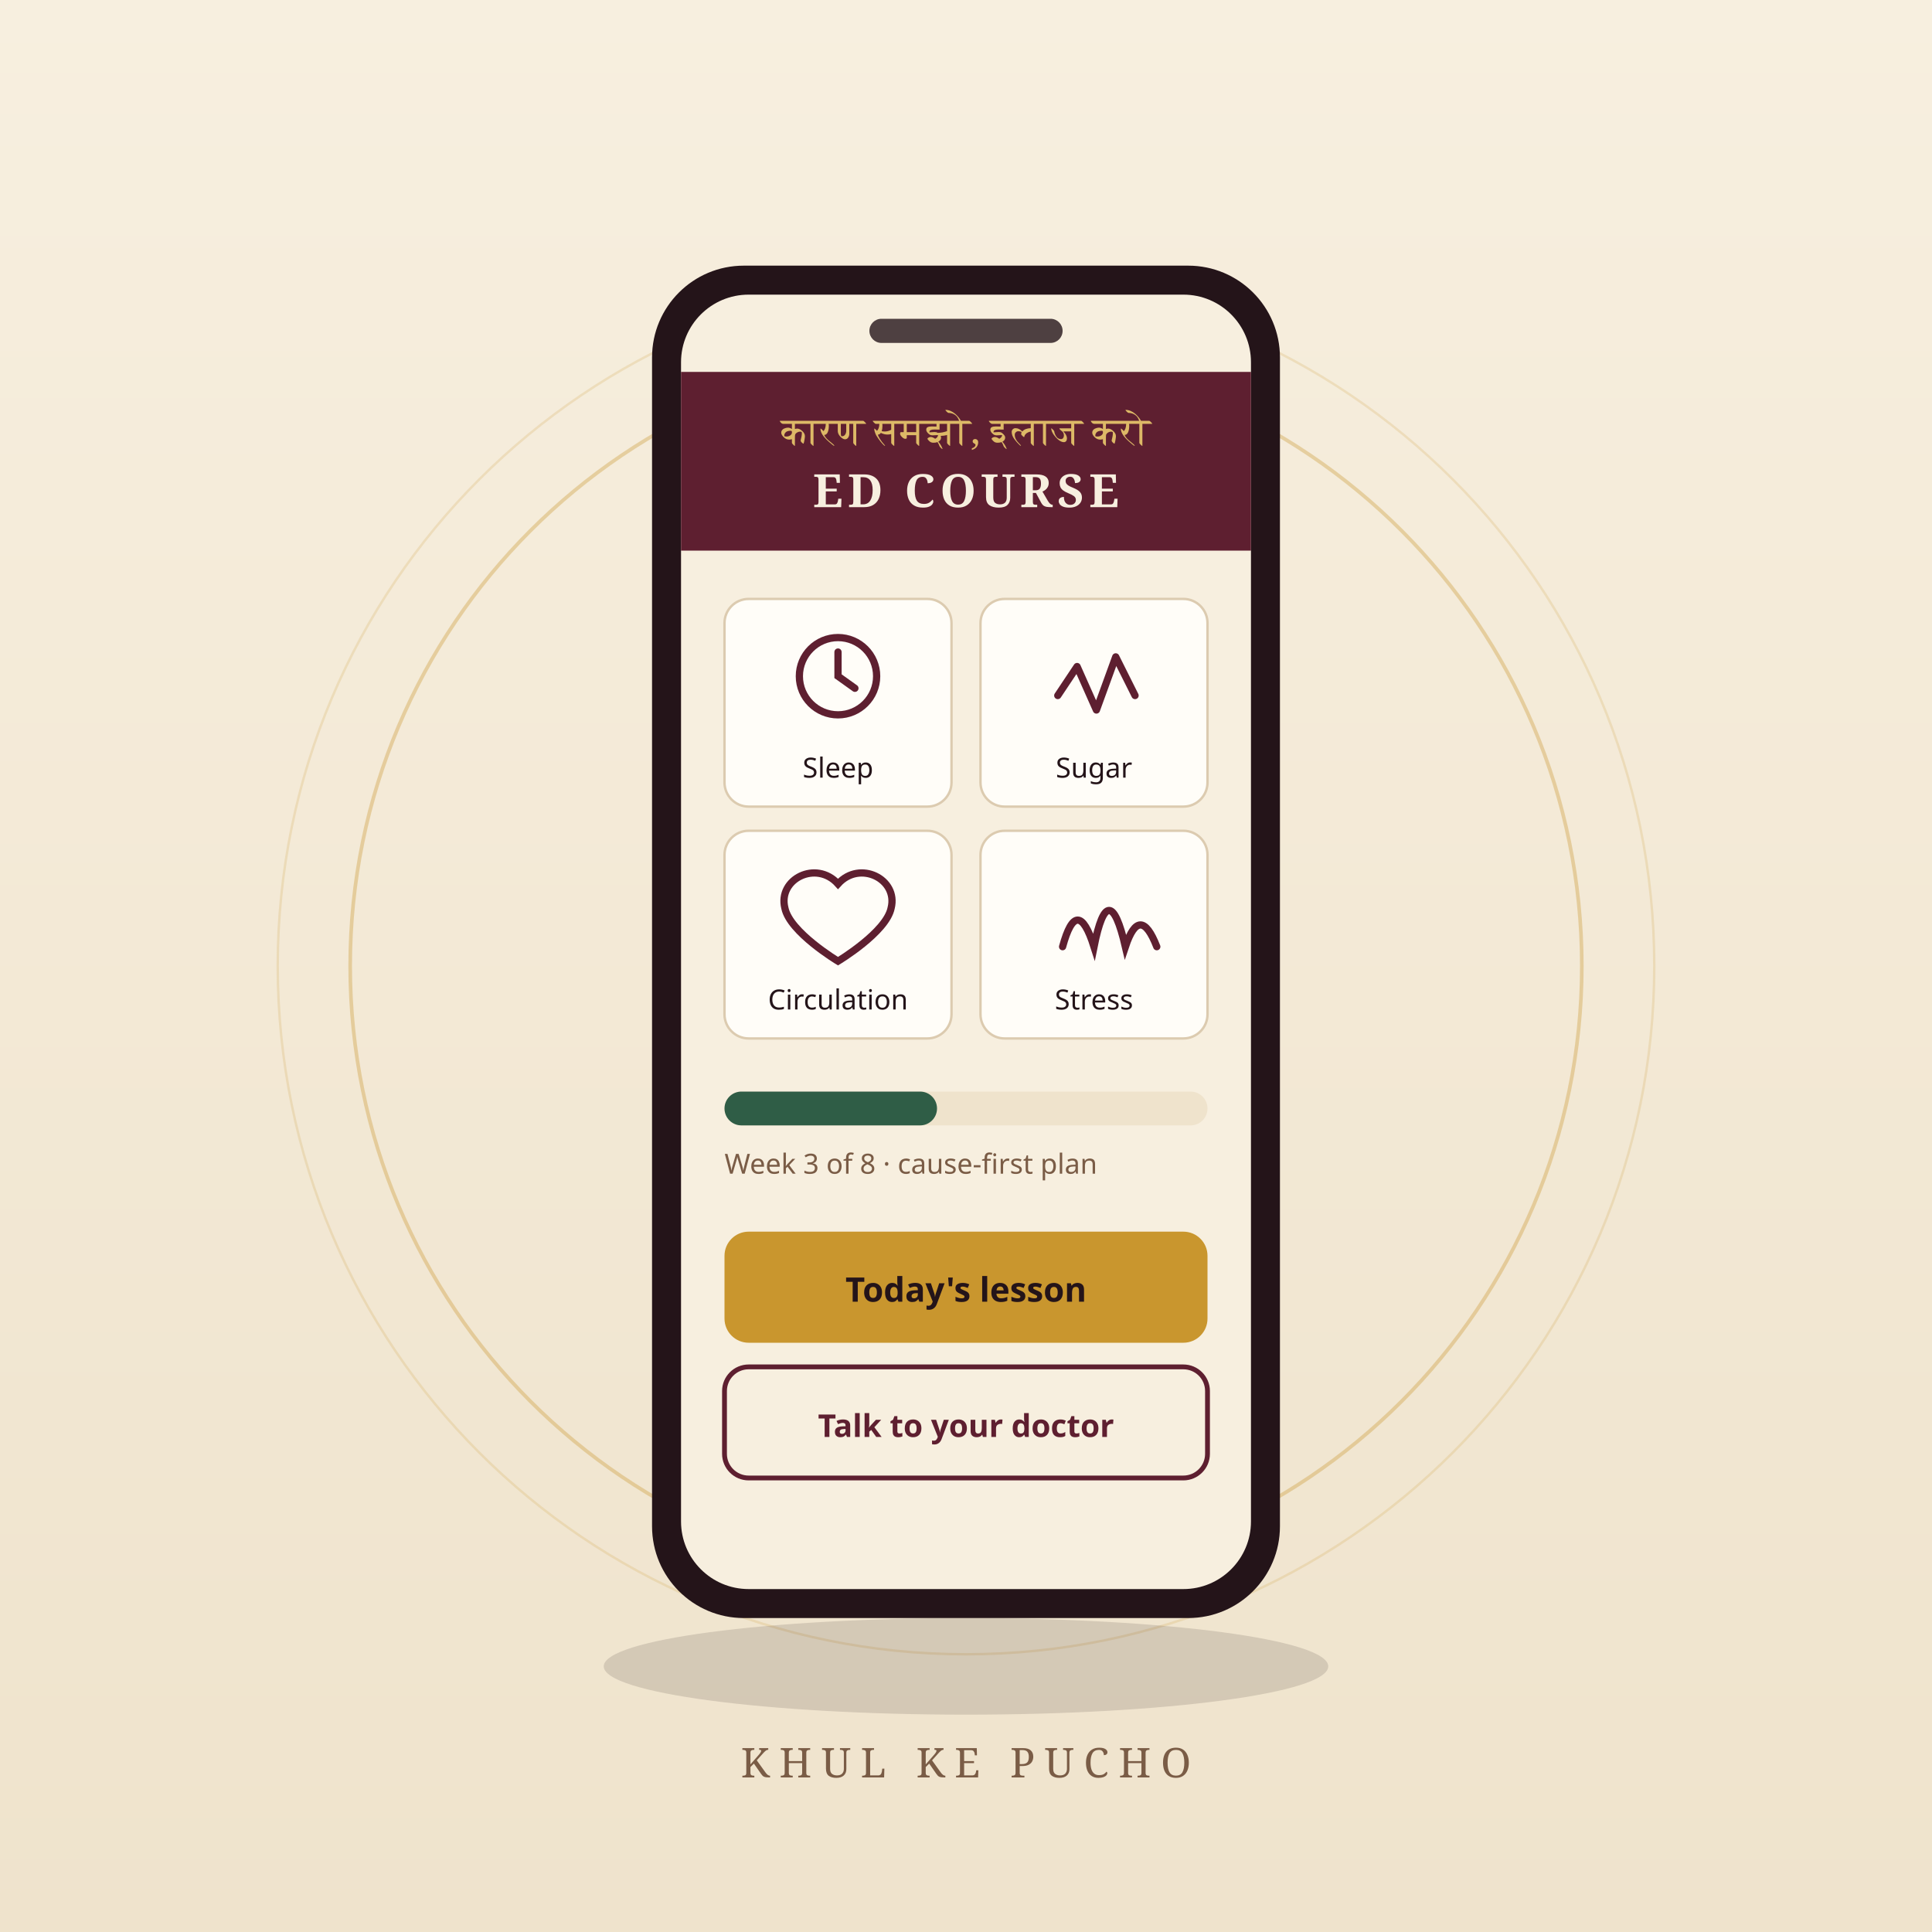
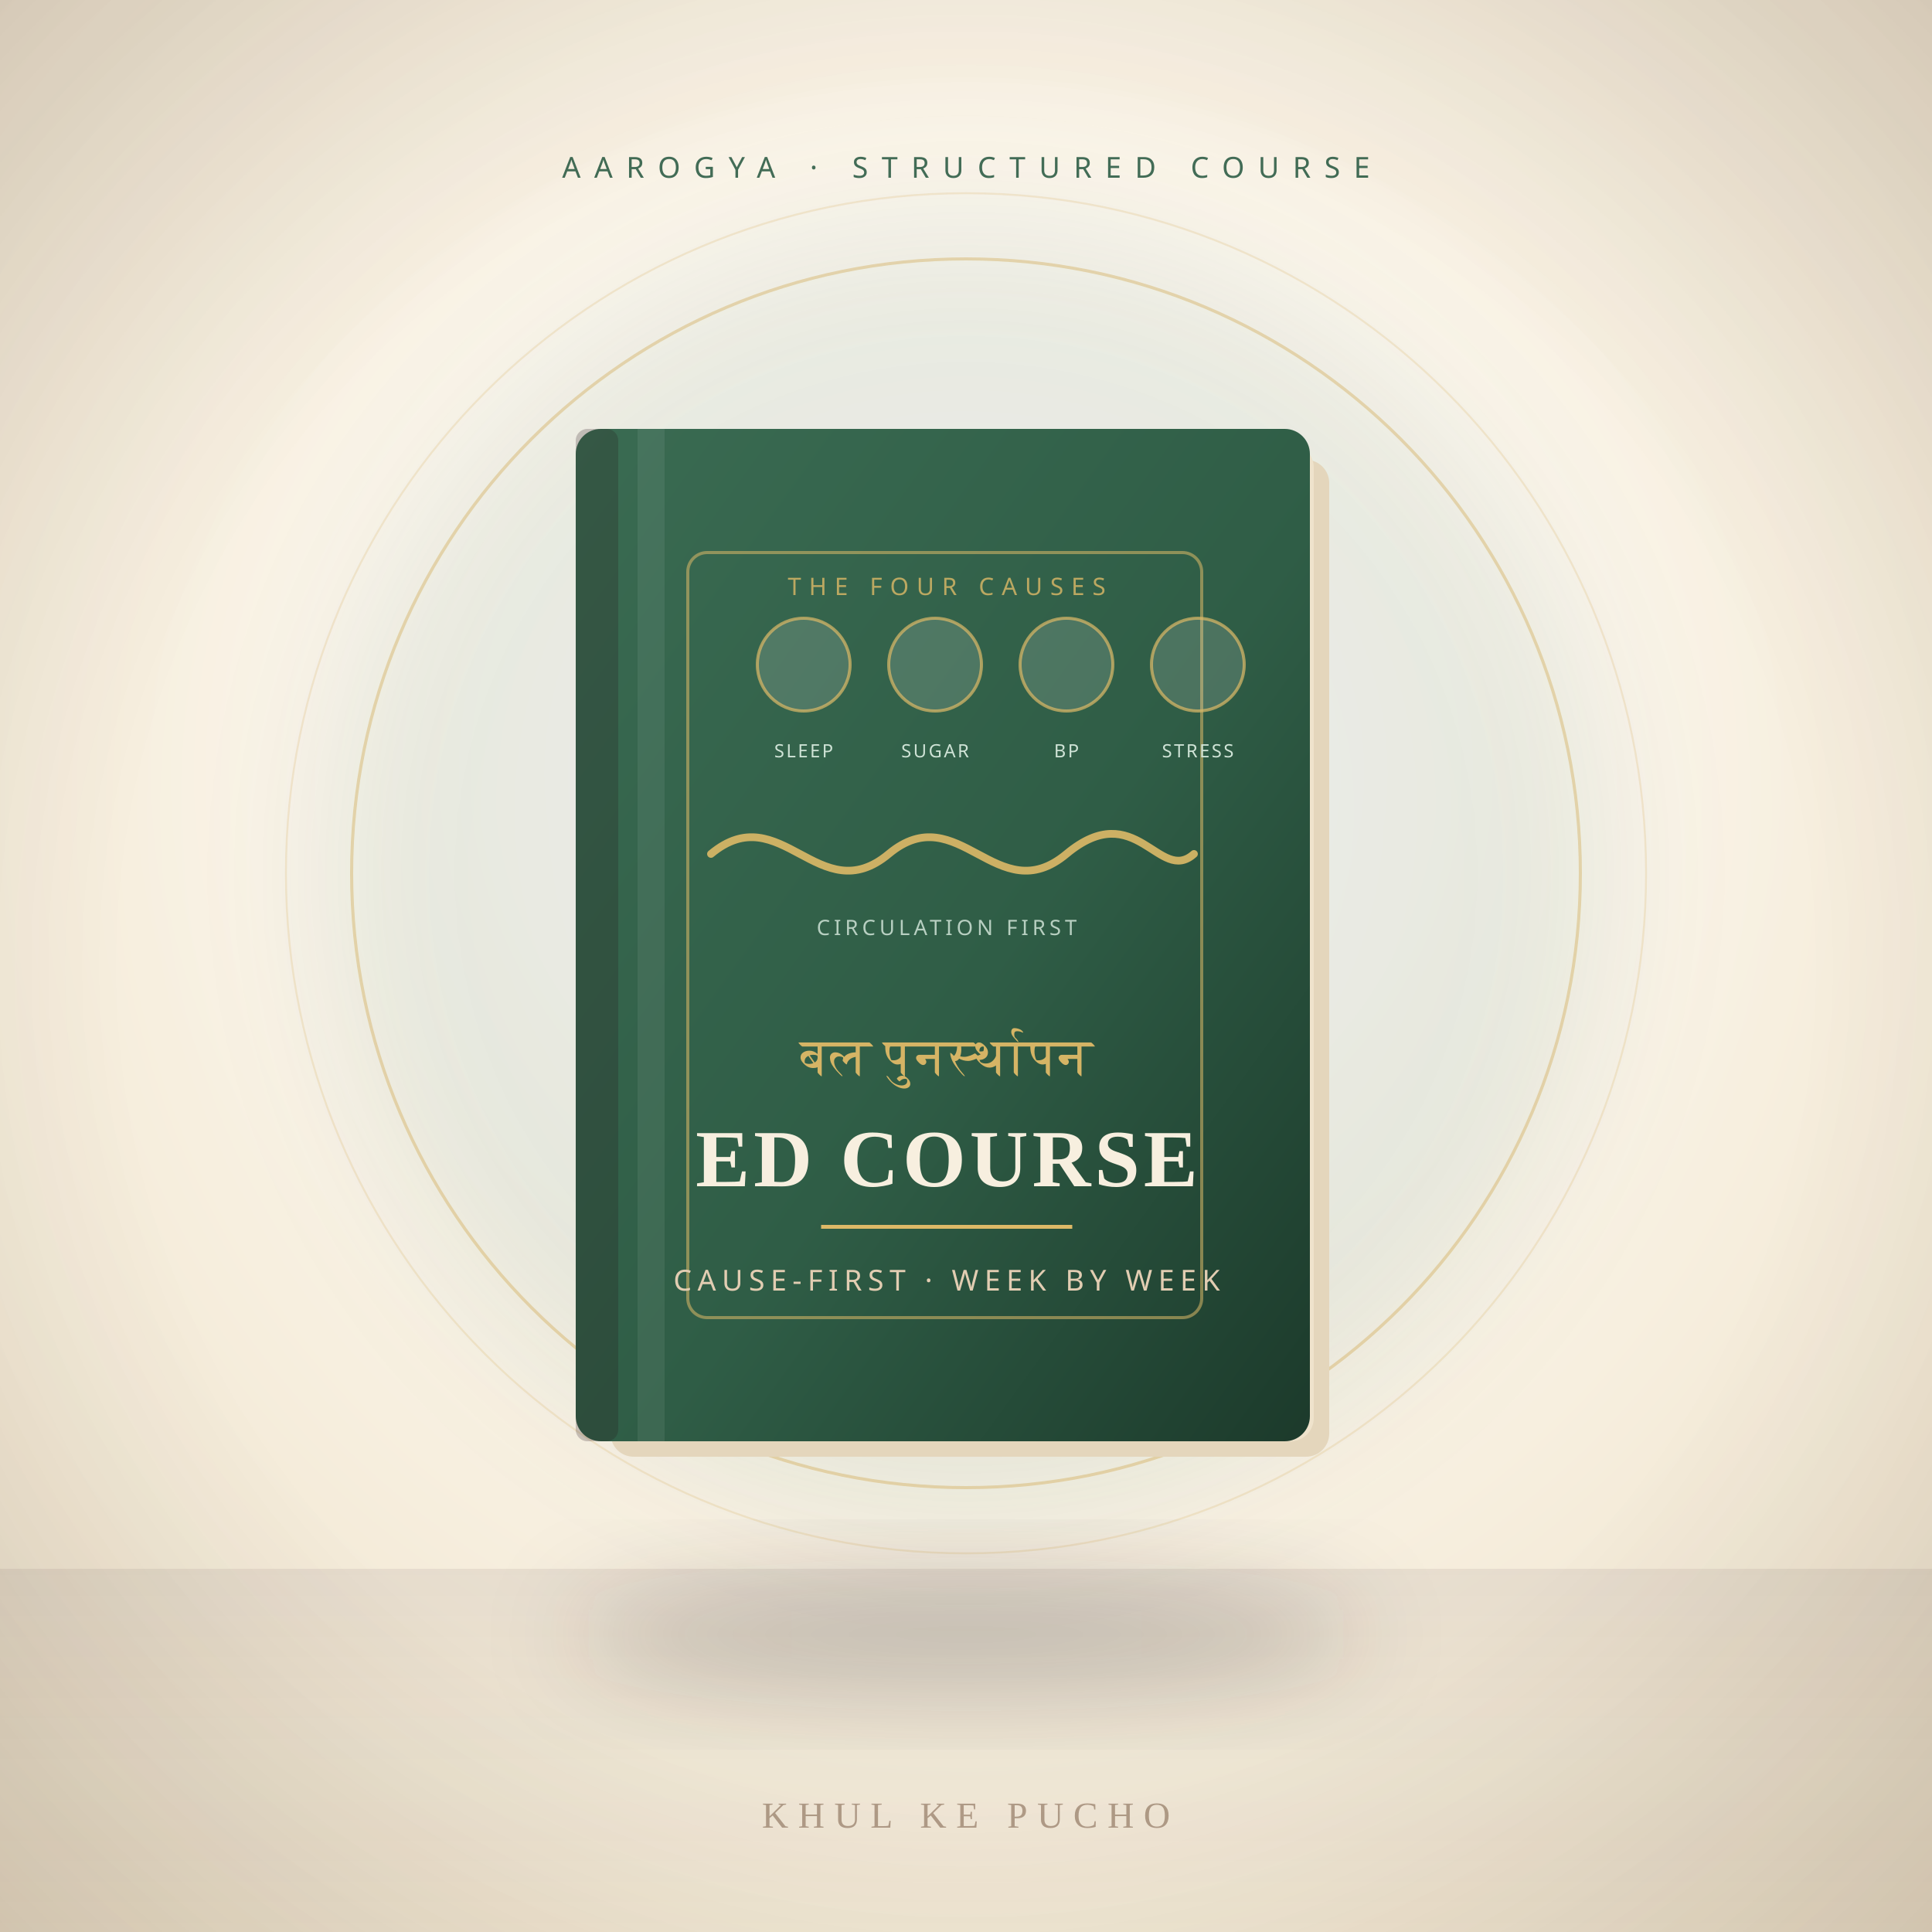
- <svg xmlns="http://www.w3.org/2000/svg" viewBox="0 0 800 800">
+ <svg xmlns="http://www.w3.org/2000/svg" viewBox="0 0 1000 1000" role="img">
  <defs>
-     <linearGradient id="bg" x1="0" y1="0" x2="0" y2="1">
-       <stop offset="0" stop-color="#F7EFDF" />
-       <stop offset="1" stop-color="#EFE3CC" />
+     <radialGradient id="studio" cx=".5" cy=".42" r=".78">
+       <stop offset="0" stop-color="#FFFDF8" />
+       <stop offset=".55" stop-color="#F7EFDF" />
+       <stop offset="1" stop-color="#E9DCC2" />
+     </radialGradient>
+     <radialGradient id="spot" cx=".5" cy=".45" r=".5">
+       <stop offset="0" stop-color="#FFFFFF" stop-opacity=".85" />
+       <stop offset="1" stop-color="#FFFFFF" stop-opacity="0" />
+     </radialGradient>
+     <radialGradient id="vig" cx=".5" cy=".5" r=".72">
+       <stop offset=".6" stop-color="#241419" stop-opacity="0" />
+       <stop offset="1" stop-color="#241419" stop-opacity=".13" />
+     </radialGradient>
+     <linearGradient id="floor" x1="0" y1="0" x2="0" y2="1">
+       <stop offset="0" stop-color="#241419" stop-opacity=".07" />
+       <stop offset="1" stop-color="#241419" stop-opacity="0" />
+     </linearGradient>
+     <filter id="soft" x="-60%" y="-60%" width="220%" height="220%">
+       <feGaussianBlur stdDeviation="26" />
+     </filter>
+     <filter id="soft2" x="-60%" y="-60%" width="220%" height="220%">
+       <feGaussianBlur stdDeviation="11" />
+     </filter>
+     <filter id="soft3" x="-60%" y="-60%" width="220%" height="220%">
+       <feGaussianBlur stdDeviation="4" />
+     </filter>
+     <filter id="glowf" x="-90%" y="-90%" width="280%" height="280%">
+       <feGaussianBlur stdDeviation="34" />
+     </filter>
+     <linearGradient id="specV" x1="0" y1="0" x2="1" y2="0">
+       <stop offset="0" stop-color="#FFFFFF" stop-opacity="0" />
+       <stop offset=".5" stop-color="#FFFFFF" stop-opacity=".55" />
+       <stop offset="1" stop-color="#FFFFFF" stop-opacity="0" />
+     </linearGradient>
+     <linearGradient id="cover" x1="0" y1="0" x2="1" y2="1">
+       <stop offset="0" stop-color="#3A6B52" />
+       <stop offset=".55" stop-color="#2F5D46" />
+       <stop offset="1" stop-color="#1C3A2B" />
    </linearGradient>
  </defs>
-   <rect width="800" height="800" fill="url(#bg)" />
-   <circle cx="400" cy="400" r="255" fill="none" stroke="#C9962E" stroke-width="1.5" opacity=".35" />
-   <circle cx="400" cy="400" r="285" fill="none" stroke="#C9962E" stroke-width="1" opacity=".18" />
-   <ellipse cx="400" cy="690" rx="150" ry="20" fill="#241419" opacity=".14" />
-   <rect x="270" y="110" width="260" height="560" rx="38" fill="#241419" />
-   <rect x="282" y="122" width="236" height="536" rx="28" fill="#F7EFDF" />
-   <rect x="360" y="132" width="80" height="10" rx="5" fill="#241419" opacity=".8" />
-   <rect x="282" y="154" width="236" height="74" fill="#5E1F30" />
-   <text x="400" y="184" text-anchor="middle" font-family="Georgia,serif" font-size="16" fill="#DDB967">कारण समझो, इलाज करो</text>
-   <text x="400" y="210" text-anchor="middle" font-family="Georgia,serif" font-size="19" font-weight="bold" letter-spacing="2" fill="#F7EFDF">ED COURSE</text>
-   <g font-family="Verdana,sans-serif" font-size="11.5" text-anchor="middle">
-     <rect x="300" y="248" width="94" height="86" rx="10" fill="#FFFDF8" stroke="#DCCBB0" />
-     <circle cx="347" cy="280" r="16" fill="none" stroke="#5E1F30" stroke-width="3" />
-     <path d="M347 270 l0 10 7 5" stroke="#5E1F30" stroke-width="3" fill="none" stroke-linecap="round" />
-     <text x="347" y="322" fill="#241419">Sleep</text>
-     <rect x="406" y="248" width="94" height="86" rx="10" fill="#FFFDF8" stroke="#DCCBB0" />
-     <path d="M438 288 l8 -12 8 18 8 -22 8 16" stroke="#5E1F30" stroke-width="3" fill="none" stroke-linecap="round" stroke-linejoin="round" />
-     <text x="453" y="322" fill="#241419">Sugar</text>
-     <rect x="300" y="344" width="94" height="86" rx="10" fill="#FFFDF8" stroke="#DCCBB0" />
-     <path d="M347 366 c-9 -10 -25 -2 -22 10 c2 10 22 22 22 22 c0 0 20 -12 22 -22 c3 -12 -13 -20 -22 -10 Z" fill="none" stroke="#5E1F30" stroke-width="3" />
-     <text x="347" y="418" fill="#241419">Circulation</text>
-     <rect x="406" y="344" width="94" height="86" rx="10" fill="#FFFDF8" stroke="#DCCBB0" />
-     <path d="M440 392 q6 -22 13 0 q6 -30 13 0 q6 -18 13 0" stroke="#5E1F30" stroke-width="3" fill="none" stroke-linecap="round" />
-     <text x="453" y="418" fill="#241419">Stress</text>
-   </g>
-   <g>
-     <rect x="300" y="452" width="200" height="14" rx="7" fill="#EFE3CC" />
-     <rect x="300" y="452" width="88" height="14" rx="7" fill="#2F5D46" />
-     <text x="300" y="486" font-family="Verdana,sans-serif" font-size="11.5" fill="#7A5C46">Week 3 of 8 · cause-first plan</text>
-   </g>
-   <rect x="300" y="510" width="200" height="46" rx="10" fill="#C9962E" />
-   <text x="400" y="539" text-anchor="middle" font-family="Verdana,sans-serif" font-size="14" font-weight="bold" fill="#241419">Today's lesson</text>
-   <rect x="300" y="566" width="200" height="46" rx="10" fill="none" stroke="#5E1F30" stroke-width="2" />
-   <text x="400" y="595" text-anchor="middle" font-family="Verdana,sans-serif" font-size="13" font-weight="bold" fill="#5E1F30">Talk to your doctor</text>
-   <text x="400" y="736" text-anchor="middle" font-family="Georgia,serif" font-size="17" letter-spacing="4" fill="#7A5C46">KHUL KE PUCHO</text>
+   <rect width="1000" height="1000" fill="url(#studio)" />
+   <ellipse cx="500" cy="440" rx="430" ry="400" fill="url(#spot)" />
+   <circle cx="500" cy="452" r="330" fill="#2F5D46" opacity=".10" filter="url(#glowf)" />
+   <circle cx="500" cy="452" r="318" fill="none" stroke="#C9962E" stroke-width="1.6" opacity=".32" />
+   <circle cx="500" cy="452" r="352" fill="none" stroke="#C9962E" stroke-width="1" opacity=".16" />
+   <rect x="0" y="812" width="1000" height="188" fill="url(#floor)" />
+   <text x="500" y="92" text-anchor="middle" font-family="Verdana,Geneva,sans-serif" font-size="15" letter-spacing="7" fill="#2F5D46" opacity=".9">AAROGYA · STRUCTURED COURSE</text>
+   <ellipse cx="500" cy="846" rx="205" ry="27" fill="#241419" opacity="0.22" filter="url(#soft)" />
+   <rect x="316" y="238" width="372" height="516" rx="12" fill="#E4D6BC" />
+   <rect x="308" y="230" width="372" height="516" rx="12" fill="#EFE3CC" />
+   <rect x="298" y="222" width="380" height="524" rx="13" fill="url(#cover)" />
+   <rect x="298" y="222" width="22" height="524" rx="6" fill="#241419" opacity=".22" />
+   <rect x="330" y="222" width="14" height="524" fill="#FFFFFF" opacity=".07" />
+   <rect x="356" y="286" width="266" height="396" rx="10" fill="none" stroke="#DDB967" stroke-width="1.6" opacity=".55" />
+   <text x="490" y="308" text-anchor="middle" font-family="Verdana,Geneva,sans-serif" font-size="12.5" letter-spacing="4" fill="#DDB967" opacity=".8">THE FOUR CAUSES</text>
+   <circle cx="416" cy="344" r="24" fill="#FFFFFF" opacity=".14" />
+   <circle cx="416" cy="344" r="24" fill="none" stroke="#DDB967" stroke-width="1.6" opacity=".7" />
+   <text x="416" y="392" text-anchor="middle" font-family="Verdana,Geneva,sans-serif" font-size="9.5" letter-spacing="1" fill="#CFE3D6">SLEEP</text>
+   <circle cx="484" cy="344" r="24" fill="#FFFFFF" opacity=".14" />
+   <circle cx="484" cy="344" r="24" fill="none" stroke="#DDB967" stroke-width="1.6" opacity=".7" />
+   <text x="484" y="392" text-anchor="middle" font-family="Verdana,Geneva,sans-serif" font-size="9.5" letter-spacing="1" fill="#CFE3D6">SUGAR</text>
+   <circle cx="552" cy="344" r="24" fill="#FFFFFF" opacity=".14" />
+   <circle cx="552" cy="344" r="24" fill="none" stroke="#DDB967" stroke-width="1.6" opacity=".7" />
+   <text x="552" y="392" text-anchor="middle" font-family="Verdana,Geneva,sans-serif" font-size="9.5" letter-spacing="1" fill="#CFE3D6">BP</text>
+   <circle cx="620" cy="344" r="24" fill="#FFFFFF" opacity=".14" />
+   <circle cx="620" cy="344" r="24" fill="none" stroke="#DDB967" stroke-width="1.6" opacity=".7" />
+   <text x="620" y="392" text-anchor="middle" font-family="Verdana,Geneva,sans-serif" font-size="9.5" letter-spacing="1" fill="#CFE3D6">STRESS</text>
+   <path d="M368 442 C404 412 424 472 460 442 C496 412 516 472 552 442 C588 412 600 458 618 442" fill="none" stroke="#DDB967" stroke-width="4" stroke-linecap="round" opacity=".9" />
+   <text x="490" y="484" text-anchor="middle" font-family="Verdana,Geneva,sans-serif" font-size="11" letter-spacing="2" fill="#CFE3D6" opacity=".85">CIRCULATION FIRST</text>
+   <text x="490" y="556" text-anchor="middle" font-family="Georgia,'Times New Roman',serif" font-size="27" fill="#DDB967" opacity=".95">बल पुनर्स्थापन</text>
+   <text x="490" y="614" text-anchor="middle" font-family="Georgia,'Times New Roman',serif" font-size="42" font-weight="bold" letter-spacing="2" fill="#F7EFDF">ED COURSE</text>
+   <rect x="425" y="634" width="130" height="2" fill="#DDB967" />
+   <text x="490" y="668" text-anchor="middle" font-family="Verdana,Geneva,sans-serif" font-size="15" letter-spacing="3" fill="#E2CDB2">CAUSE-FIRST · WEEK BY WEEK</text>
+   <text x="500" y="946" text-anchor="middle" font-family="Georgia,'Times New Roman',serif" font-size="19" letter-spacing="5" fill="#7A5C46" opacity="0.55">KHUL KE PUCHO</text>
+   <rect width="1000" height="1000" fill="url(#vig)" />
</svg>
